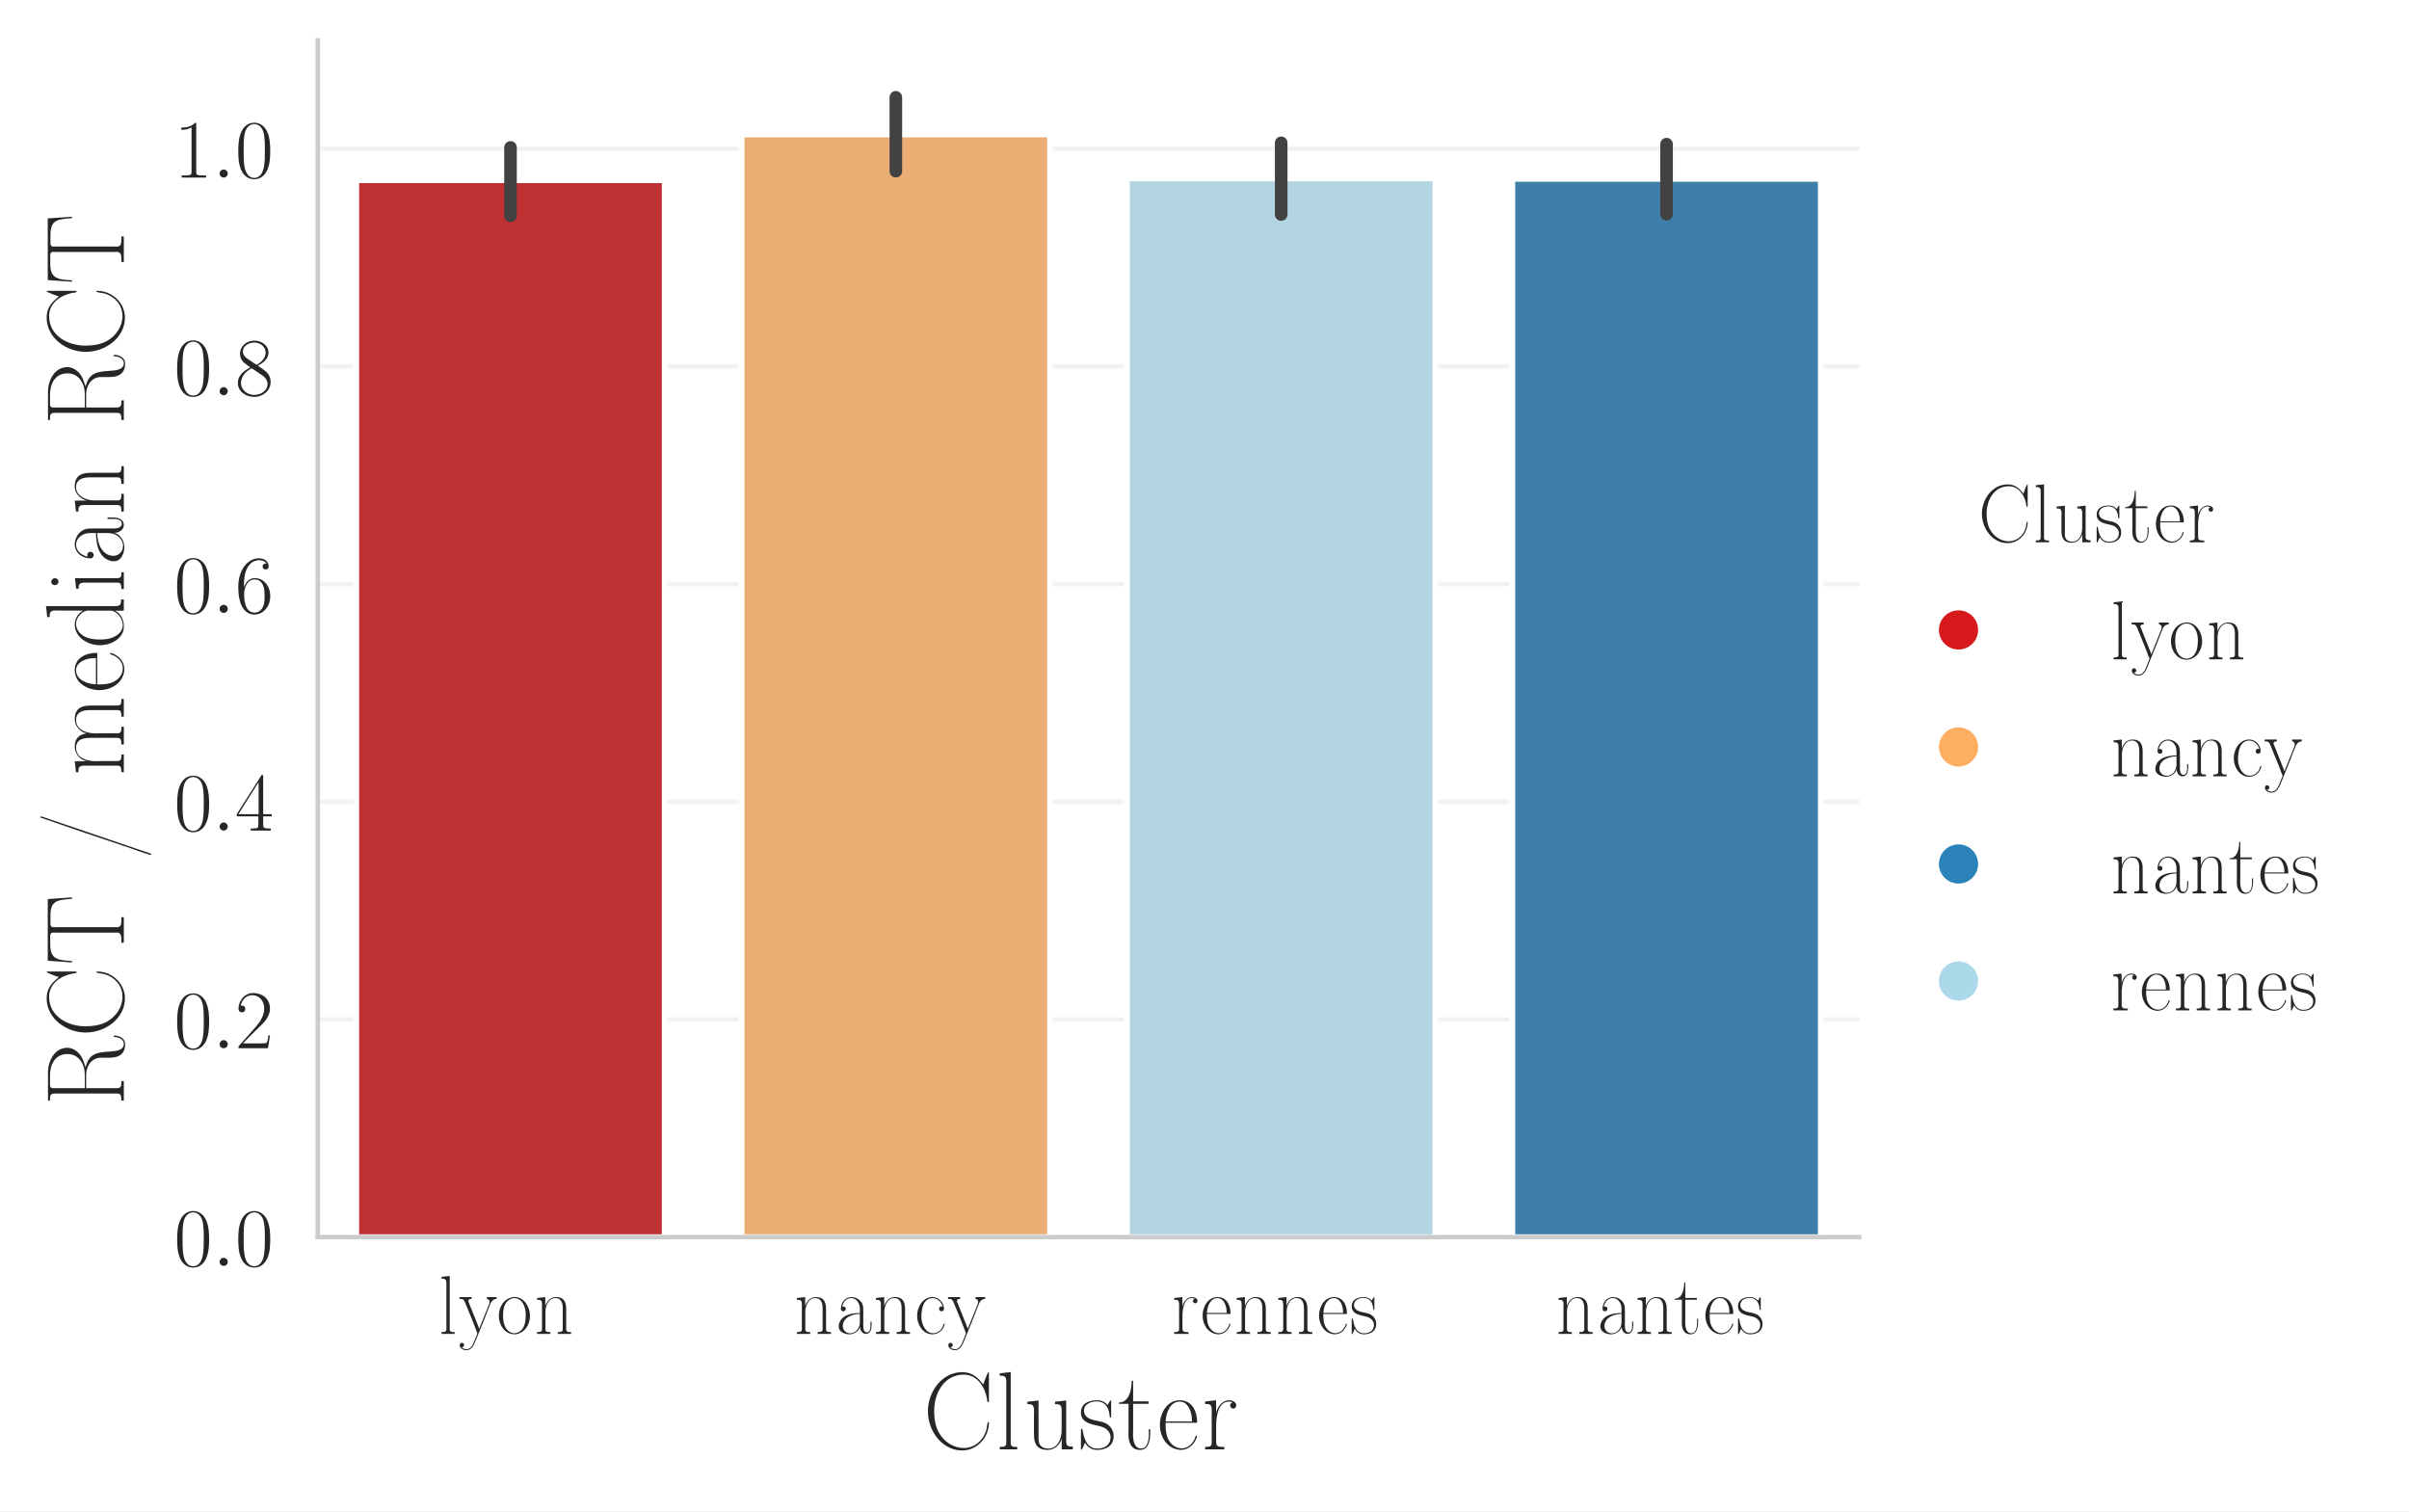
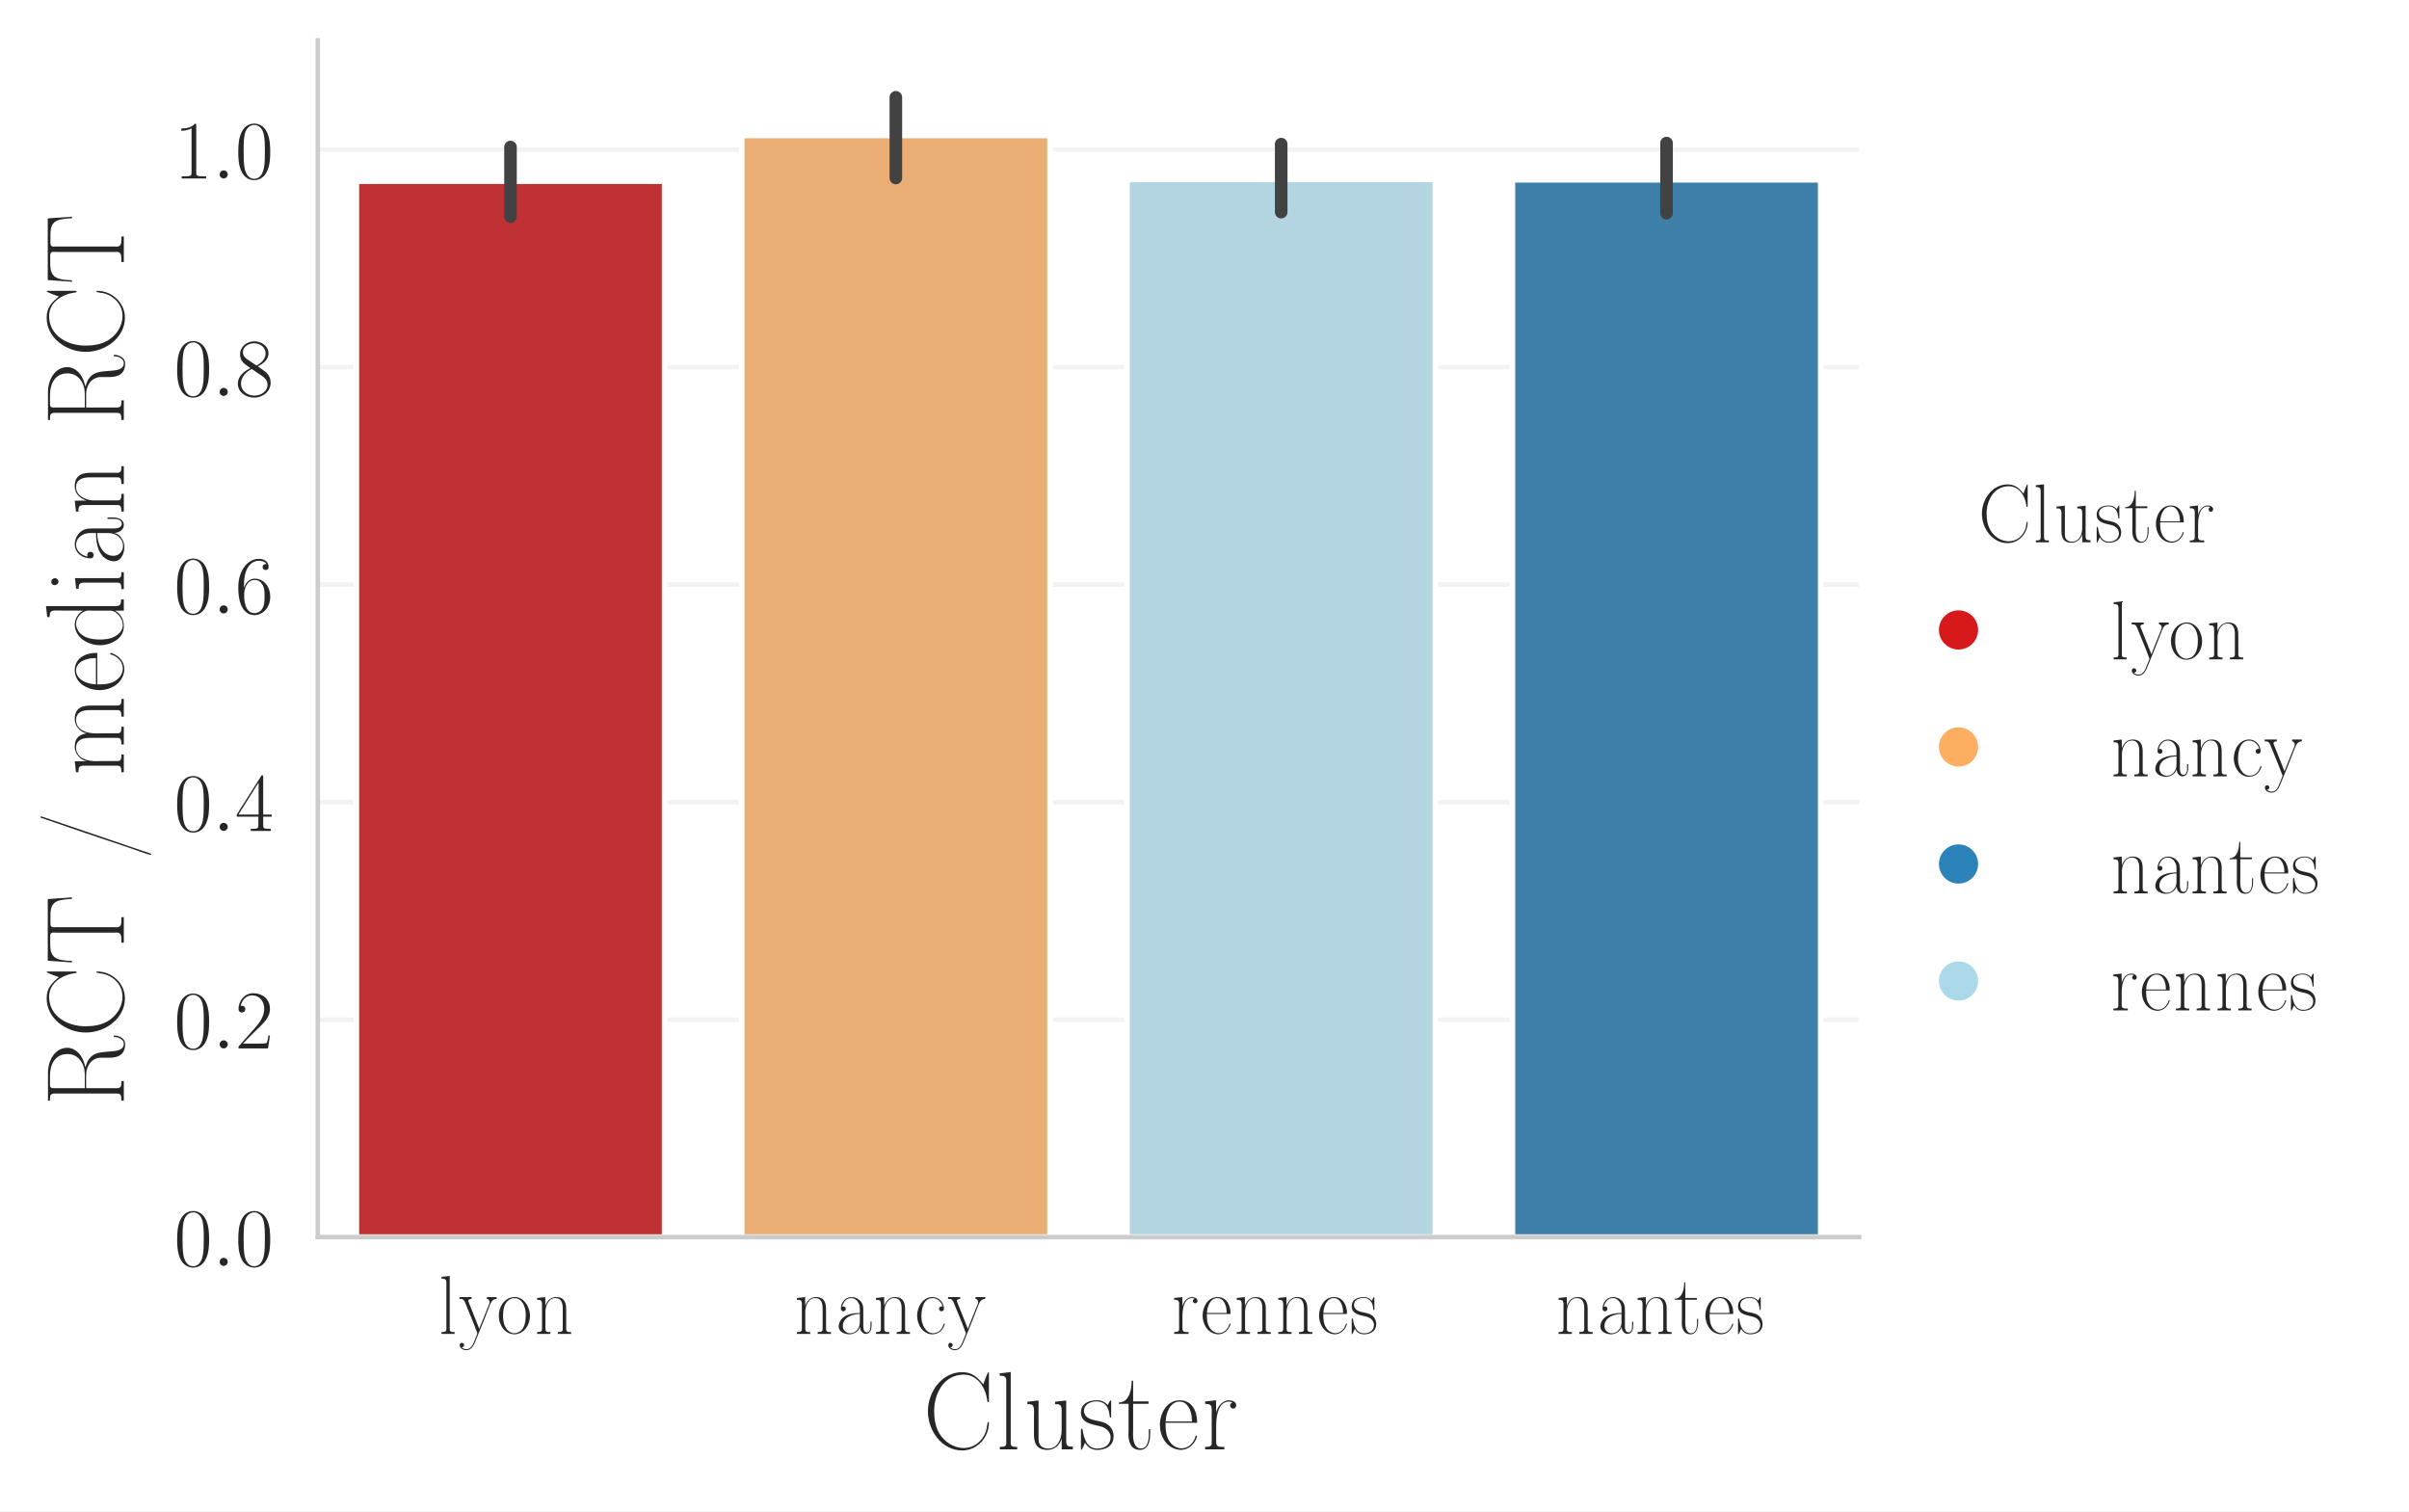
<svg xmlns="http://www.w3.org/2000/svg" xmlns:xlink="http://www.w3.org/1999/xlink" width="430.398pt" height="270pt" viewBox="0 0 430.398 270" version="1.1">
  <defs>
    <style type="text/css">*{stroke-linejoin: round; stroke-linecap: butt}</style>
  </defs>
  <g id="figure_1">
    <g id="patch_1">
      <path d="M 0 270  L 430.398 270  L 430.398 0  L 0 0  z " style="fill: #ffffff" />
    </g>
    <g id="axes_1">
      <g id="patch_2">
        <path d="M 56.783 221.007  L 332.174 221.007  L 332.174 7.2  L 56.783 7.2  z " style="fill: #ffffff" />
      </g>
      <g id="matplotlib.axis_1">
        <g id="xtick_1">
          <g id="text_1">
            <g style="fill: #262626" transform="translate(78.16853 238.2979) scale(0.15 -0.15)">
              <defs>
                <path id="SFRM3583-6c" d="M 307 4365  L 307 4224  L 384 4224  C 608 4224 678 4121 678 3911  L 678 372  C 678 180 595 141 307 141  L 307 0  L 1306 0  L 1306 141  L 1203 141  C 1062 141 934 160 934 365  L 934 4435  L 307 4365  z " transform="scale(0.015625)" />
                <path id="SFRM3583-79" d="M 90 2816  L 90 2676  L 134 2676  C 435 2676 442 2598 672 2024  C 915 1424 1178 818 1395 212  C 1421 161 1453 102 1453 44  C 1453 32 1453 12 1446 0  C 1389 -161 1318 -322 1254 -483  C 1139 -772 992 -1171 627 -1171  C 493 -1171 352 -1114 256 -1024  C 358 -1024 448 -966 448 -851  C 448 -755 371 -685 275 -685  C 186 -685 109 -749 109 -864  C 109 -1114 390 -1248 614 -1248  C 1043 -1248 1210 -816 1350 -462  C 1651 292 1971 1033 2253 1793  L 2368 2083  C 2464 2334 2573 2676 2931 2676  L 2931 2816  L 2189 2816  L 2189 2676  C 2304 2676 2394 2559 2394 2450  C 2394 2333 2330 2211 2291 2115  C 2138 1734 1984 1360 1837 979  L 1683 599  C 1658 527 1626 463 1606 392  L 1600 392  C 1581 463 1549 534 1523 599  L 1382 953  C 1235 1334 1082 1709 928 2089  L 819 2360  C 800 2411 774 2463 768 2515  L 768 2527  C 768 2656 922 2676 1018 2676  L 1018 2816  L 717 2816  L 90 2816  z " transform="scale(0.015625)" />
                <path id="SFRM3583-6f" d="M 1350 2816  C 614 2726 237 2042 237 1376  C 237 698 685 -32 1440 -32  L 1504 -32  C 2240 58 2624 736 2624 1382  C 2624 2035 2182 2822 1440 2822  C 1408 2822 1382 2816 1350 2816  z M 563 1274  L 563 1376  C 563 1856 621 2395 1114 2663  C 1197 2702 1293 2734 1389 2734  L 1434 2734  C 2054 2734 2298 2012 2298 1495  C 2298 990 2246 269 1606 77  C 1549 64 1491 51 1434 51  C 960 51 653 525 595 979  C 576 1075 576 1178 563 1274  z " transform="scale(0.015625)" />
                <path id="SFRM3583-6e" d="M 301 2746  L 301 2605  L 365 2605  C 570 2605 678 2560 678 2275  L 678 361  C 678 154 525 141 301 141  L 301 0  L 1318 0  L 1318 141  L 1229 141  C 1082 141 941 160 941 361  L 941 1777  C 979 2217 1203 2740 1709 2740  C 2112 2740 2266 2417 2266 1951  L 2266 361  C 2266 154 2112 141 1888 141  L 1888 0  L 2906 0  L 2906 141  L 2803 141  C 2656 141 2528 160 2528 386  L 2528 1885  C 2528 2299 2451 2816 1760 2816  C 1414 2816 1178 2629 1024 2352  C 986 2281 947 2204 934 2126  L 928 2816  L 301 2746  z " transform="scale(0.015625)" />
              </defs>
              <use xlink:href="#SFRM3583-6c" transform="scale(0.996264)" />
              <use xlink:href="#SFRM3583-79" transform="translate(24.73833 0) scale(0.996264)" />
              <use xlink:href="#SFRM3583-6f" transform="translate(69.31678 0) scale(0.996264)" />
              <use xlink:href="#SFRM3583-6e" transform="translate(113.8953 0) scale(0.996264)" />
            </g>
          </g>
        </g>
        <g id="xtick_2">
          <g id="text_2">
            <g style="fill: #262626" transform="translate(141.6801 238.2979) scale(0.15 -0.15)">
              <defs>
                <path id="SFRM3583-61" d="M 576 2080  C 659 2413 883 2740 1274 2740  C 1619 2740 1869 2415 1920 2101  C 1933 2018 1933 1928 1933 1846  L 1933 1597  C 1318 1597 474 1456 320 686  C 314 647 314 603 314 564  C 314 134 800 -32 1133 -32  C 1446 -32 1856 177 1939 535  L 1946 535  C 1946 268 2125 0 2394 0  C 2746 0 2829 376 2829 650  L 2829 936  L 2746 936  L 2746 612  C 2746 408 2701 115 2470 115  C 2208 115 2195 453 2195 625  L 2195 1810  C 2195 1969 2189 2134 2125 2288  C 1990 2599 1638 2816 1293 2816  C 800 2816 480 2386 480 1918  C 480 1798 570 1728 672 1728  C 774 1728 858 1811 858 1914  C 858 2010 794 2099 672 2099  C 640 2099 608 2093 576 2080  z M 1933 1527  L 1933 898  C 1933 475 1670 77 1229 45  L 1190 45  C 896 45 627 276 627 590  C 627 1257 1363 1527 1933 1527  z " transform="scale(0.015625)" />
                <path id="SFRM3583-63" d="M 2221 2092  C 2189 2099 2157 2105 2125 2105  C 2022 2105 1946 2016 1946 1920  C 1946 1824 2022 1728 2131 1728  C 2221 1728 2310 1792 2323 1888  L 2323 1926  C 2323 2366 1965 2819 1440 2819  C 717 2819 269 2069 269 1390  C 269 718 678 32 1363 -32  L 1427 -32  C 1882 -32 2240 257 2368 688  C 2374 713 2381 739 2381 765  C 2381 784 2368 790 2355 790  C 2285 790 2272 669 2246 604  C 2131 276 1824 51 1498 51  C 890 51 595 769 595 1295  C 595 1833 710 2737 1453 2737  C 1811 2737 2138 2443 2221 2092  z " transform="scale(0.015625)" />
              </defs>
              <use xlink:href="#SFRM3583-6e" transform="scale(0.996264)" />
              <use xlink:href="#SFRM3583-61" transform="translate(49.53843 0) scale(0.996264)" />
              <use xlink:href="#SFRM3583-6e" transform="translate(94.11689 0) scale(0.996264)" />
              <use xlink:href="#SFRM3583-63" transform="translate(143.6553 0) scale(0.996264)" />
              <use xlink:href="#SFRM3583-79" transform="translate(183.2737 0) scale(0.996264)" />
            </g>
          </g>
        </g>
        <g id="xtick_3">
          <g id="text_3">
            <g style="fill: #262626" transform="translate(209.1075 238.2979) scale(0.15 -0.15)">
              <defs>
                <path id="SFRM3583-72" d="M 288 2746  L 288 2605  L 352 2605  C 557 2605 666 2560 666 2275  L 666 361  C 666 154 512 141 288 141  L 288 0  L 1389 0  L 1389 141  L 1261 141  C 1075 141 922 160 922 407  L 922 1350  C 922 1900 1037 2740 1658 2740  C 1728 2740 1798 2721 1862 2695  C 1786 2663 1722 2611 1722 2520  C 1722 2430 1792 2339 1901 2339  C 1997 2339 2074 2423 2074 2519  C 2074 2732 1837 2816 1664 2816  C 1274 2816 979 2435 922 2080  L 915 2816  L 288 2746  z " transform="scale(0.015625)" />
                <path id="SFRM3583-65" d="M 563 1524  L 2246 1524  C 2259 1524 2285 1517 2310 1517  C 2355 1517 2374 1543 2374 1581  C 2374 2154 2099 2816 1382 2816  C 614 2816 237 2031 237 1405  C 237 778 589 70 1350 -26  C 1376 -26 1402 -32 1427 -32  C 1869 -32 2208 273 2355 686  C 2362 705 2368 730 2368 749  C 2368 768 2362 787 2336 787  C 2272 787 2266 686 2246 628  C 2118 324 1843 57 1485 57  C 1216 57 960 210 813 425  C 576 742 563 1149 563 1524  z M 570 1600  C 582 2103 832 2740 1370 2740  C 1818 2740 2010 2264 2061 1890  C 2067 1793 2067 1697 2080 1600  L 570 1600  z " transform="scale(0.015625)" />
                <path id="SFRM3583-73" d="M 422 384  C 576 141 781 -32 1126 -32  C 1549 -32 2067 147 2067 764  C 2067 1071 1901 1353 1600 1501  C 1216 1694 538 1604 384 2085  C 371 2123 365 2168 365 2213  C 365 2592 749 2752 1094 2752  C 1466 2752 1786 2539 1837 1937  C 1843 1905 1837 1822 1882 1822  C 1920 1822 1926 1854 1926 1893  L 1926 2758  C 1926 2784 1926 2816 1901 2816  C 1869 2816 1766 2636 1734 2540  C 1562 2722 1376 2816 1120 2816  C 730 2816 192 2688 192 2108  C 192 1424 1030 1424 1408 1289  C 1670 1200 1894 975 1894 686  L 1894 673  C 1882 269 1568 45 1139 45  C 544 45 371 604 294 1065  C 288 1104 288 1181 237 1181  C 198 1181 192 1155 192 1123  L 192 26  C 192 6 192 -19 211 -26  L 218 -26  C 262 -26 371 256 422 384  z " transform="scale(0.015625)" />
              </defs>
              <use xlink:href="#SFRM3583-72" transform="scale(0.996264)" />
              <use xlink:href="#SFRM3583-65" transform="translate(34.65835 0) scale(0.996264)" />
              <use xlink:href="#SFRM3583-6e" transform="translate(74.27675 0) scale(0.996264)" />
              <use xlink:href="#SFRM3583-6e" transform="translate(123.8152 0) scale(0.996264)" />
              <use xlink:href="#SFRM3583-65" transform="translate(173.3536 0) scale(0.996264)" />
              <use xlink:href="#SFRM3583-73" transform="translate(212.972 0) scale(0.996264)" />
            </g>
          </g>
        </g>
        <g id="xtick_4">
          <g id="text_4">
            <g style="fill: #262626" transform="translate(277.7574 238.2979) scale(0.15 -0.15)">
              <defs>
                <path id="SFRM3583-74" d="M 845 3936  C 845 3572 762 2688 109 2688  L 109 2612  L 666 2612  L 666 1136  C 666 1048 659 945 659 849  C 659 453 787 -32 1318 -32  C 1811 -32 1907 511 1907 907  L 1907 1155  L 1824 1155  C 1824 1059 1830 964 1830 862  C 1830 575 1773 51 1376 51  C 1005 51 922 505 922 849  C 922 958 928 1060 928 1168  L 928 2612  L 1811 2612  L 1811 2752  L 928 2752  L 928 3936  L 845 3936  z " transform="scale(0.015625)" />
              </defs>
              <use xlink:href="#SFRM3583-6e" transform="scale(0.996264)" />
              <use xlink:href="#SFRM3583-61" transform="translate(49.53843 0) scale(0.996264)" />
              <use xlink:href="#SFRM3583-6e" transform="translate(94.11689 0) scale(0.996264)" />
              <use xlink:href="#SFRM3583-74" transform="translate(141.1753 0) scale(0.996264)" />
              <use xlink:href="#SFRM3583-65" transform="translate(175.8337 0) scale(0.996264)" />
              <use xlink:href="#SFRM3583-73" transform="translate(215.4521 0) scale(0.996264)" />
            </g>
          </g>
        </g>
        <g id="text_5">
          <g style="fill: #262626" transform="translate(164.788 258.9253) scale(0.2 -0.2)">
            <defs>
              <path id="SFRM3583-43" d="M 3501 3725  C 3187 4096 2899 4429 2285 4429  C 1120 4429 320 3301 320 2185  C 320 1051 1133 -64 2285 -64  C 3142 -64 3821 682 3821 1523  L 3821 1548  C 3814 1567 3802 1574 3782 1574  C 3718 1574 3712 1211 3654 1051  C 3475 504 2995 77 2374 77  C 1779 77 1242 446 960 943  C 742 1319 678 1778 678 2204  C 678 3212 1242 4288 2374 4288  C 3213 4288 3654 3460 3725 2785  C 3731 2746 3744 2708 3776 2708  C 3814 2708 3821 2734 3821 2765  L 3821 4371  C 3821 4393 3821 4421 3802 4429  L 3795 4429  C 3744 4429 3526 3827 3501 3725  z " transform="scale(0.015625)" />
              <path id="SFRM3583-75" d="M 301 2732  L 301 2592  L 358 2592  C 570 2592 685 2560 685 2181  C 685 2098 678 2015 678 1930  L 678 904  C 678 443 762 -32 1459 -32  C 1856 -32 2170 248 2266 620  L 2272 0  L 2906 0  L 2906 160  L 2842 160  C 2675 160 2528 179 2528 447  L 2528 2803  L 1888 2732  L 1888 2592  L 1958 2592  C 2176 2592 2266 2521 2266 2258  L 2266 1077  C 2266 609 2042 45 1491 45  C 1318 45 1133 102 1030 250  C 947 366 941 526 941 673  L 941 2803  L 301 2732  z " transform="scale(0.015625)" />
            </defs>
            <use xlink:href="#SFRM3583-43" transform="scale(0.996264)" />
            <use xlink:href="#SFRM3583-6c" transform="translate(64.41859 0) scale(0.996264)" />
            <use xlink:href="#SFRM3583-75" transform="translate(89.15692 0) scale(0.996264)" />
            <use xlink:href="#SFRM3583-73" transform="translate(138.6953 0) scale(0.996264)" />
            <use xlink:href="#SFRM3583-74" transform="translate(173.8497 0) scale(0.996264)" />
            <use xlink:href="#SFRM3583-65" transform="translate(208.5081 0) scale(0.996264)" />
            <use xlink:href="#SFRM3583-72" transform="translate(248.1265 0) scale(0.996264)" />
          </g>
        </g>
      </g>
      <g id="matplotlib.axis_2">
        <g id="ytick_1">
          <g id="line2d_1">
-             <path d="M 56.783 221.007  L 332.174 221.007  " clip-path="url(#pc3ba9721ac)" style="fill: none; stroke: #cccccc; stroke-opacity: 0.25; stroke-width: 0.8; stroke-linecap: round" />
+             <path d="M 56.783 221.007  L 332.174 221.007  " clip-path="url(#p26fb2e51de)" style="fill: none; stroke: #cccccc; stroke-opacity: 0.25; stroke-width: 0.8; stroke-linecap: round" />
          </g>
          <g id="text_6">
            <g style="fill: #262626" transform="translate(31.08583 226.1523) scale(0.15 -0.15)">
              <defs>
                <path id="CMR17-30" d="M 2688 2025  C 2688 2416 2682 3080 2413 3591  C 2176 4039 1798 4198 1466 4198  C 1158 4198 768 4058 525 3597  C 269 3118 243 2524 243 2025  C 243 1661 250 1106 448 619  C 723 -39 1216 -128 1466 -128  C 1760 -128 2208 -7 2470 600  C 2662 1042 2688 1559 2688 2025  z M 1466 -26  C 1056 -26 813 325 723 812  C 653 1188 653 1738 653 2096  C 653 2588 653 2997 736 3387  C 858 3929 1216 4096 1466 4096  C 1728 4096 2067 3923 2189 3400  C 2272 3036 2278 2607 2278 2096  C 2278 1680 2278 1169 2202 792  C 2067 95 1690 -26 1466 -26  z " transform="scale(0.015625)" />
                <path id="CMMI12-3a" d="M 1178 307  C 1178 492 1024 619 870 619  C 685 619 557 466 557 313  C 557 128 710 0 864 0  C 1050 0 1178 153 1178 307  z " transform="scale(0.015625)" />
              </defs>
              <use xlink:href="#CMR17-30" transform="scale(0.996264)" />
              <use xlink:href="#CMMI12-3a" transform="translate(45.69048 0) scale(0.996264)" />
              <use xlink:href="#CMR17-30" transform="translate(72.78765 0) scale(0.996264)" />
            </g>
          </g>
        </g>
        <g id="ytick_2">
          <g id="line2d_2">
-             <path d="M 56.783 182.121  L 332.174 182.121  " clip-path="url(#pc3ba9721ac)" style="fill: none; stroke: #cccccc; stroke-opacity: 0.25; stroke-width: 0.8; stroke-linecap: round" />
+             <path d="M 56.783 182.153  L 332.174 182.153  " clip-path="url(#p26fb2e51de)" style="fill: none; stroke: #cccccc; stroke-opacity: 0.25; stroke-width: 0.8; stroke-linecap: round" />
          </g>
          <g id="text_7">
-             <g style="fill: #262626" transform="translate(31.08583 187.2665) scale(0.15 -0.15)">
+             <g style="fill: #262626" transform="translate(31.08583 187.2985) scale(0.15 -0.15)">
              <defs>
                <path id="CMR17-32" d="M 2669 989  L 2554 989  C 2490 536 2438 459 2413 420  C 2381 369 1920 369 1830 369  L 602 369  C 832 619 1280 1072 1824 1597  C 2214 1967 2669 2402 2669 3035  C 2669 3790 2067 4224 1395 4224  C 691 4224 262 3604 262 3030  C 262 2780 448 2748 525 2748  C 589 2748 781 2787 781 3010  C 781 3207 614 3264 525 3264  C 486 3264 448 3258 422 3245  C 544 3790 915 4058 1306 4058  C 1862 4058 2227 3617 2227 3035  C 2227 2479 1901 2000 1536 1584  L 262 146  L 262 0  L 2515 0  L 2669 989  z " transform="scale(0.015625)" />
              </defs>
              <use xlink:href="#CMR17-30" transform="scale(0.996264)" />
              <use xlink:href="#CMMI12-3a" transform="translate(45.69048 0) scale(0.996264)" />
              <use xlink:href="#CMR17-32" transform="translate(72.78765 0) scale(0.996264)" />
            </g>
          </g>
        </g>
        <g id="ytick_3">
          <g id="line2d_3">
-             <path d="M 56.783 143.235  L 332.174 143.235  " clip-path="url(#pc3ba9721ac)" style="fill: none; stroke: #cccccc; stroke-opacity: 0.25; stroke-width: 0.8; stroke-linecap: round" />
+             <path d="M 56.783 143.299  L 332.174 143.299  " clip-path="url(#p26fb2e51de)" style="fill: none; stroke: #cccccc; stroke-opacity: 0.25; stroke-width: 0.8; stroke-linecap: round" />
          </g>
          <g id="text_8">
-             <g style="fill: #262626" transform="translate(31.08583 148.3808) scale(0.15 -0.15)">
+             <g style="fill: #262626" transform="translate(31.08583 148.4447) scale(0.15 -0.15)">
              <defs>
                <path id="CMR17-34" d="M 2150 4122  C 2150 4256 2144 4256 2029 4256  L 128 1254  L 128 1088  L 1779 1088  L 1779 457  C 1779 224 1766 160 1318 160  L 1197 160  L 1197 0  C 1402 0 1747 0 1965 0  C 2182 0 2528 0 2733 0  L 2733 160  L 2611 160  C 2163 160 2150 224 2150 457  L 2150 1088  L 2803 1088  L 2803 1254  L 2150 1254  L 2150 4122  z M 1798 3703  L 1798 1254  L 256 1254  L 1798 3703  z " transform="scale(0.015625)" />
              </defs>
              <use xlink:href="#CMR17-30" transform="scale(0.996264)" />
              <use xlink:href="#CMMI12-3a" transform="translate(45.69048 0) scale(0.996264)" />
              <use xlink:href="#CMR17-34" transform="translate(72.78765 0) scale(0.996264)" />
            </g>
          </g>
        </g>
        <g id="ytick_4">
          <g id="line2d_4">
-             <path d="M 56.783 104.349  L 332.174 104.349  " clip-path="url(#pc3ba9721ac)" style="fill: none; stroke: #cccccc; stroke-opacity: 0.25; stroke-width: 0.8; stroke-linecap: round" />
+             <path d="M 56.783 104.445  L 332.174 104.445  " clip-path="url(#p26fb2e51de)" style="fill: none; stroke: #cccccc; stroke-opacity: 0.25; stroke-width: 0.8; stroke-linecap: round" />
          </g>
          <g id="text_9">
-             <g style="fill: #262626" transform="translate(31.08583 109.495) scale(0.15 -0.15)">
+             <g style="fill: #262626" transform="translate(31.08583 109.5909) scale(0.15 -0.15)">
              <defs>
                <path id="CMR17-36" d="M 678 2176  C 678 3690 1395 4032 1811 4032  C 1946 4032 2272 4009 2400 3776  C 2298 3776 2106 3776 2106 3553  C 2106 3381 2246 3323 2336 3323  C 2394 3323 2566 3348 2566 3560  C 2566 3954 2246 4179 1805 4179  C 1043 4179 243 3390 243 1984  C 243 253 966 -128 1478 -128  C 2099 -128 2688 427 2688 1283  C 2688 2081 2170 2662 1517 2662  C 1126 2662 838 2407 678 1960  L 678 2176  z M 1478 25  C 691 25 691 1200 691 1436  C 691 1896 909 2560 1504 2560  C 1613 2560 1926 2560 2138 2120  C 2253 1870 2253 1609 2253 1289  C 2253 944 2253 690 2118 434  C 1978 171 1773 25 1478 25  z " transform="scale(0.015625)" />
              </defs>
              <use xlink:href="#CMR17-30" transform="scale(0.996264)" />
              <use xlink:href="#CMMI12-3a" transform="translate(45.69048 0) scale(0.996264)" />
              <use xlink:href="#CMR17-36" transform="translate(72.78765 0) scale(0.996264)" />
            </g>
          </g>
        </g>
        <g id="ytick_5">
          <g id="line2d_5">
-             <path d="M 56.783 65.464  L 332.174 65.464  " clip-path="url(#pc3ba9721ac)" style="fill: none; stroke: #cccccc; stroke-opacity: 0.25; stroke-width: 0.8; stroke-linecap: round" />
+             <path d="M 56.783 65.591  L 332.174 65.591  " clip-path="url(#p26fb2e51de)" style="fill: none; stroke: #cccccc; stroke-opacity: 0.25; stroke-width: 0.8; stroke-linecap: round" />
          </g>
          <g id="text_10">
-             <g style="fill: #262626" transform="translate(31.08583 70.6093) scale(0.15 -0.15)">
+             <g style="fill: #262626" transform="translate(31.08583 70.7371) scale(0.15 -0.15)">
              <defs>
                <path id="CMR17-38" d="M 1741 2264  C 2144 2467 2554 2773 2554 3263  C 2554 3841 1990 4179 1472 4179  C 890 4179 378 3759 378 3180  C 378 3021 416 2747 666 2505  C 730 2442 998 2251 1171 2130  C 883 1983 211 1634 211 934  C 211 279 838 -128 1459 -128  C 2144 -128 2720 362 2720 1010  C 2720 1590 2330 1857 2074 2029  L 1741 2264  z M 902 2822  C 851 2854 595 3051 595 3351  C 595 3739 998 4032 1459 4032  C 1965 4032 2336 3676 2336 3262  C 2336 2669 1670 2331 1638 2331  C 1632 2331 1626 2331 1574 2370  L 902 2822  z M 2080 1519  C 2176 1449 2483 1240 2483 851  C 2483 381 2010 25 1472 25  C 890 25 448 438 448 940  C 448 1443 838 1862 1280 2060  L 2080 1519  z " transform="scale(0.015625)" />
              </defs>
              <use xlink:href="#CMR17-30" transform="scale(0.996264)" />
              <use xlink:href="#CMMI12-3a" transform="translate(45.69048 0) scale(0.996264)" />
              <use xlink:href="#CMR17-38" transform="translate(72.78765 0) scale(0.996264)" />
            </g>
          </g>
        </g>
        <g id="ytick_6">
          <g id="line2d_6">
-             <path d="M 56.783 26.578  L 332.174 26.578  " clip-path="url(#pc3ba9721ac)" style="fill: none; stroke: #cccccc; stroke-opacity: 0.25; stroke-width: 0.8; stroke-linecap: round" />
+             <path d="M 56.783 26.738  L 332.174 26.738  " clip-path="url(#p26fb2e51de)" style="fill: none; stroke: #cccccc; stroke-opacity: 0.25; stroke-width: 0.8; stroke-linecap: round" />
          </g>
          <g id="text_11">
-             <g style="fill: #262626" transform="translate(31.08583 31.72356) scale(0.15 -0.15)">
+             <g style="fill: #262626" transform="translate(31.08583 31.8833) scale(0.15 -0.15)">
              <defs>
                <path id="CMR17-31" d="M 1702 4058  C 1702 4192 1696 4192 1606 4192  C 1357 3916 979 3827 621 3827  C 602 3827 570 3827 563 3808  C 557 3795 557 3782 557 3648  C 755 3648 1088 3686 1344 3839  L 1344 461  C 1344 236 1331 160 781 160  L 589 160  L 589 0  C 896 0 1216 0 1523 0  C 1830 0 2150 0 2458 0  L 2458 160  L 2266 160  C 1715 160 1702 230 1702 458  L 1702 4058  z " transform="scale(0.015625)" />
              </defs>
              <use xlink:href="#CMR17-31" transform="scale(0.996264)" />
              <use xlink:href="#CMMI12-3a" transform="translate(45.69048 0) scale(0.996264)" />
              <use xlink:href="#CMR17-30" transform="translate(72.78765 0) scale(0.996264)" />
            </g>
          </g>
        </g>
        <g id="text_12">
          <g style="fill: #262626" transform="translate(22.12237 198.0865) rotate(-90) scale(0.2 -0.2)">
            <defs>
              <path id="SFRM3583-52" d="M 467 4352  L 467 4237  L 576 4237  C 742 4237 877 4218 877 3968  L 877 410  C 877 160 768 141 467 141  L 467 0  L 1594 0  L 1594 141  L 1485 141  C 1325 141 1184 160 1184 399  L 1184 2164  L 1658 2164  C 1747 2164 1837 2164 1926 2164  C 2368 2164 2874 1934 2931 1378  L 2931 861  C 2931 532 2970 -76 3712 -76  C 4019 -76 4179 216 4205 495  L 4205 527  C 4205 554 4198 586 4166 586  C 4122 586 4115 528 4115 482  L 4115 457  C 4090 242 3955 0 3725 0  C 3347 0 3309 474 3290 772  C 3238 1410 3251 1990 2381 2196  C 2810 2331 3206 2440 3437 2929  C 3475 3026 3501 3135 3501 3245  C 3501 3972 2739 4352 2086 4352  L 467 4352  z M 1184 2240  L 1184 4059  C 1184 4173 1235 4237 1357 4237  L 1907 4237  C 2483 4237 3142 3988 3142 3235  C 3142 2693 2758 2374 2259 2265  C 2099 2240 1933 2240 1773 2240  L 1184 2240  z " transform="scale(0.015625)" />
              <path id="SFRM3583-54" d="M 301 4365  L 205 2974  L 288 2974  C 307 3340 320 3839 576 4045  C 787 4224 1075 4224 1331 4224  L 1715 4224  C 1830 4224 1920 4192 1920 4025  C 1920 3986 1914 3941 1914 3903  L 1914 538  C 1914 500 1920 448 1920 404  C 1920 167 1722 141 1523 141  L 1338 141  L 1338 0  L 2803 0  L 2803 141  L 2605 141  C 2400 141 2221 167 2221 404  C 2221 448 2227 500 2227 539  L 2227 3903  C 2227 3940 2221 3983 2221 4020  C 2221 4180 2310 4211 2426 4211  L 2810 4211  C 3200 4211 3661 4211 3776 3631  C 3821 3419 3840 3193 3853 2974  L 3936 2974  L 3840 4365  L 301 4365  z " transform="scale(0.015625)" />
              <path id="SFRM3583-2f" d="M 2483 4781  C 2458 4768 2451 4723 2438 4698  L 2362 4467  C 1824 2925 1299 1382 787 -166  C 640 -608 461 -1050 333 -1504  C 326 -1510 326 -1517 326 -1530  C 326 -1549 333 -1574 358 -1574  L 371 -1574  C 416 -1555 474 -1338 512 -1222  L 877 -147  C 1402 1408 1939 2944 2458 4499  C 2483 4576 2515 4653 2534 4730  L 2534 4742  C 2534 4768 2522 4787 2502 4787  C 2496 4787 2490 4787 2483 4781  z " transform="scale(0.015625)" />
              <path id="SFRM3583-6d" d="M 301 2746  L 301 2605  L 365 2605  C 570 2605 678 2560 678 2275  L 678 361  C 678 154 525 141 301 141  L 301 0  L 1318 0  L 1318 141  L 1229 141  C 1082 141 941 160 941 361  L 941 1259  C 941 1376 934 1485 934 1603  C 934 2067 1088 2740 1715 2740  C 2112 2740 2272 2430 2272 1951  L 2272 361  C 2272 154 2118 141 1894 141  L 1894 0  L 2912 0  L 2912 141  L 2822 141  C 2675 141 2534 160 2534 361  L 2534 1259  C 2534 1376 2528 1485 2528 1603  C 2528 2067 2682 2740 3309 2740  C 3706 2740 3866 2430 3866 1951  L 3866 361  C 3866 154 3712 141 3488 141  L 3488 0  L 4506 0  L 4506 141  L 4403 141  C 4256 141 4128 160 4128 386  L 4128 1860  C 4128 2292 4058 2816 3354 2816  C 2957 2816 2611 2526 2534 2146  L 2528 2146  C 2470 2487 2323 2816 1760 2816  C 1357 2816 998 2494 934 2120  L 928 2816  L 301 2746  z " transform="scale(0.015625)" />
              <path id="SFRM3583-64" d="M 1882 4397  L 1882 4256  L 1952 4256  C 2150 4256 2259 4198 2259 3955  L 2253 2323  C 2131 2617 1766 2816 1459 2816  C 710 2816 269 2052 269 1373  C 269 731 653 0 1338 0  L 1395 0  C 1741 0 2118 204 2246 507  L 2253 0  L 2893 0  L 2893 160  L 2816 160  C 2605 160 2515 237 2515 461  L 2515 4467  L 1882 4397  z M 595 1245  L 595 1341  C 595 1783 659 2310 1056 2593  C 1190 2689 1344 2740 1498 2740  C 1862 2740 2259 2393 2259 2021  C 2259 1951 2253 1874 2253 1804  L 2253 770  C 2253 424 1811 58 1440 58  C 947 58 678 558 621 981  C 608 1072 608 1155 595 1245  z " transform="scale(0.015625)" />
              <path id="SFRM3583-69" d="M 326 2735  L 326 2593  L 358 2593  C 563 2593 678 2561 678 2251  L 678 360  C 678 154 531 141 307 141  L 307 0  L 1274 0  L 1274 141  L 1190 141  C 1056 141 934 154 934 373  L 934 2805  L 326 2735  z M 698 4160  C 595 4160 531 4045 531 3962  C 531 3866 608 3751 730 3751  C 858 3751 934 3857 934 3952  C 934 4046 858 4160 736 4160  C 723 4160 710 4160 698 4160  z " transform="scale(0.015625)" />
            </defs>
            <use xlink:href="#SFRM3583-52" transform="scale(0.996264)" />
            <use xlink:href="#SFRM3583-43" transform="translate(63.1498 0) scale(0.996264)" />
            <use xlink:href="#SFRM3583-54" transform="translate(127.5684 0) scale(0.996264)" />
            <use xlink:href="#SFRM3583-2f" transform="translate(221.6853 0) scale(0.996264)" />
            <use xlink:href="#SFRM3583-6d" transform="translate(295.962 0) scale(0.996264)" />
            <use xlink:href="#SFRM3583-65" transform="translate(370.3006 0) scale(0.996264)" />
            <use xlink:href="#SFRM3583-64" transform="translate(409.919 0) scale(0.996264)" />
            <use xlink:href="#SFRM3583-69" transform="translate(459.4575 0) scale(0.996264)" />
            <use xlink:href="#SFRM3583-61" transform="translate(484.1958 0) scale(0.996264)" />
            <use xlink:href="#SFRM3583-6e" transform="translate(528.7743 0) scale(0.996264)" />
            <use xlink:href="#SFRM3583-52" transform="translate(608.011 0) scale(0.996264)" />
            <use xlink:href="#SFRM3583-43" transform="translate(671.1608 0) scale(0.996264)" />
            <use xlink:href="#SFRM3583-54" transform="translate(735.5794 0) scale(0.996264)" />
          </g>
        </g>
      </g>
      <g id="patch_3">
-         <path d="M 63.668 221.007  L 118.746 221.007  L 118.746 32.213  L 63.668 32.213  z " clip-path="url(#pc3ba9721ac)" style="fill: #bf3133; stroke: #ffffff; stroke-linejoin: miter" />
+         <path d="M 63.668 221.007  L 118.746 221.007  L 118.746 32.368  L 63.668 32.368  z " clip-path="url(#p26fb2e51de)" style="fill: #bf3133; stroke: #ffffff; stroke-linejoin: miter" />
      </g>
      <g id="patch_4">
-         <path d="M 132.515 221.007  L 187.593 221.007  L 187.593 24.042  L 132.515 24.042  z " clip-path="url(#pc3ba9721ac)" style="fill: #eaae75; stroke: #ffffff; stroke-linejoin: miter" />
+         <path d="M 132.515 221.007  L 187.593 221.007  L 187.593 24.203  L 132.515 24.203  z " clip-path="url(#p26fb2e51de)" style="fill: #eaae75; stroke: #ffffff; stroke-linejoin: miter" />
      </g>
      <g id="patch_5">
-         <path d="M 270.211 221.007  L 325.289 221.007  L 325.289 31.966  L 270.211 31.966  z " clip-path="url(#pc3ba9721ac)" style="fill: #3d7fa8; stroke: #ffffff; stroke-linejoin: miter" />
+         <path d="M 270.211 221.007  L 325.289 221.007  L 325.289 32.122  L 270.211 32.122  z " clip-path="url(#p26fb2e51de)" style="fill: #3d7fa8; stroke: #ffffff; stroke-linejoin: miter" />
      </g>
      <g id="patch_6">
-         <path d="M 201.363 221.007  L 256.441 221.007  L 256.441 31.892  L 201.363 31.892  z " clip-path="url(#pc3ba9721ac)" style="fill: #b3d5e1; stroke: #ffffff; stroke-linejoin: miter" />
+         <path d="M 201.363 221.007  L 256.441 221.007  L 256.441 32.048  L 201.363 32.048  z " clip-path="url(#p26fb2e51de)" style="fill: #b3d5e1; stroke: #ffffff; stroke-linejoin: miter" />
      </g>
      <g id="line2d_7">
-         <path d="M 91.207 38.555  L 91.207 26.328  " clip-path="url(#pc3ba9721ac)" style="fill: none; stroke: #424242; stroke-width: 2.25; stroke-linecap: round" />
+         <path d="M 91.207 38.695  L 91.207 26.268  " clip-path="url(#p26fb2e51de)" style="fill: none; stroke: #424242; stroke-width: 2.25; stroke-linecap: round" />
      </g>
      <g id="line2d_8">
-         <path d="M 160.054 30.582  L 160.054 17.381  " clip-path="url(#pc3ba9721ac)" style="fill: none; stroke: #424242; stroke-width: 2.25; stroke-linecap: round" />
+         <path d="M 160.054 31.801  L 160.054 17.381  " clip-path="url(#p26fb2e51de)" style="fill: none; stroke: #424242; stroke-width: 2.25; stroke-linecap: round" />
      </g>
      <g id="line2d_9">
-         <path d="M 297.75 38.271  L 297.75 25.751  " clip-path="url(#pc3ba9721ac)" style="fill: none; stroke: #424242; stroke-width: 2.25; stroke-linecap: round" />
+         <path d="M 297.75 38.088  L 297.75 25.556  " clip-path="url(#p26fb2e51de)" style="fill: none; stroke: #424242; stroke-width: 2.25; stroke-linecap: round" />
      </g>
      <g id="line2d_10">
-         <path d="M 228.902 38.322  L 228.902 25.514  " clip-path="url(#pc3ba9721ac)" style="fill: none; stroke: #424242; stroke-width: 2.25; stroke-linecap: round" />
+         <path d="M 228.902 37.892  L 228.902 25.746  " clip-path="url(#p26fb2e51de)" style="fill: none; stroke: #424242; stroke-width: 2.25; stroke-linecap: round" />
      </g>
      <g id="patch_7">
        <path d="M 56.783 221.007  L 56.783 7.2  " style="fill: none; stroke: #cccccc; stroke-width: 0.8; stroke-linejoin: miter; stroke-linecap: square" />
      </g>
      <g id="patch_8">
        <path d="M 56.783 221.007  L 332.174 221.007  " style="fill: none; stroke: #cccccc; stroke-width: 0.8; stroke-linejoin: miter; stroke-linecap: square" />
      </g>
    </g>
    <g id="legend_1">
      <g id="text_13">
        <g style="fill: #262626" transform="translate(353.3461 96.88103) scale(0.15 -0.15)">
          <use xlink:href="#SFRM3583-43" transform="scale(0.996264)" />
          <use xlink:href="#SFRM3583-6c" transform="translate(64.41859 0) scale(0.996264)" />
          <use xlink:href="#SFRM3583-75" transform="translate(89.15692 0) scale(0.996264)" />
          <use xlink:href="#SFRM3583-73" transform="translate(138.6953 0) scale(0.996264)" />
          <use xlink:href="#SFRM3583-74" transform="translate(173.8497 0) scale(0.996264)" />
          <use xlink:href="#SFRM3583-65" transform="translate(208.5081 0) scale(0.996264)" />
          <use xlink:href="#SFRM3583-72" transform="translate(248.1265 0) scale(0.996264)" />
        </g>
      </g>
      <g id="line2d_11">
        <defs>
-           <path id="m9ae905bf92" d="M 0 3  C 0.796 3 1.559 2.684 2.121 2.121  C 2.684 1.559 3 0.796 3 0  C 3 -0.796 2.684 -1.559 2.121 -2.121  C 1.559 -2.684 0.796 -3 0 -3  C -0.796 -3 -1.559 -2.684 -2.121 -2.121  C -2.684 -1.559 -3 -0.796 -3 0  C -3 0.796 -2.684 1.559 -2.121 2.121  C -1.559 2.684 -0.796 3 0 3  z " style="stroke: #d7191c" />
+           <path id="m43c428e9a4" d="M 0 3  C 0.796 3 1.559 2.684 2.121 2.121  C 2.684 1.559 3 0.796 3 0  C 3 -0.796 2.684 -1.559 2.121 -2.121  C 1.559 -2.684 0.796 -3 0 -3  C -0.796 -3 -1.559 -2.684 -2.121 -2.121  C -2.684 -1.559 -3 -0.796 -3 0  C -3 0.796 -2.684 1.559 -2.121 2.121  C -1.559 2.684 -0.796 3 0 3  z " style="stroke: #d7191c" />
        </defs>
        <g>
-           <use xlink:href="#m9ae905bf92" x="349.913" y="112.537" style="fill: #d7191c; stroke: #d7191c" />
+           <use xlink:href="#m43c428e9a4" x="349.913" y="112.537" style="fill: #d7191c; stroke: #d7191c" />
        </g>
      </g>
      <g id="text_14">
        <g style="fill: #262626" transform="translate(376.9135 117.7869) scale(0.15 -0.15)">
          <use xlink:href="#SFRM3583-6c" transform="scale(0.996264)" />
          <use xlink:href="#SFRM3583-79" transform="translate(24.73833 0) scale(0.996264)" />
          <use xlink:href="#SFRM3583-6f" transform="translate(69.31678 0) scale(0.996264)" />
          <use xlink:href="#SFRM3583-6e" transform="translate(113.8953 0) scale(0.996264)" />
        </g>
      </g>
      <g id="line2d_12">
        <defs>
-           <path id="me50846ee3d" d="M 0 3  C 0.796 3 1.559 2.684 2.121 2.121  C 2.684 1.559 3 0.796 3 0  C 3 -0.796 2.684 -1.559 2.121 -2.121  C 1.559 -2.684 0.796 -3 0 -3  C -0.796 -3 -1.559 -2.684 -2.121 -2.121  C -2.684 -1.559 -3 -0.796 -3 0  C -3 0.796 -2.684 1.559 -2.121 2.121  C -1.559 2.684 -0.796 3 0 3  z " style="stroke: #fdae61" />
+           <path id="m22e976d4f1" d="M 0 3  C 0.796 3 1.559 2.684 2.121 2.121  C 2.684 1.559 3 0.796 3 0  C 3 -0.796 2.684 -1.559 2.121 -2.121  C 1.559 -2.684 0.796 -3 0 -3  C -0.796 -3 -1.559 -2.684 -2.121 -2.121  C -2.684 -1.559 -3 -0.796 -3 0  C -3 0.796 -2.684 1.559 -2.121 2.121  C -1.559 2.684 -0.796 3 0 3  z " style="stroke: #fdae61" />
        </defs>
        <g>
-           <use xlink:href="#me50846ee3d" x="349.913" y="133.443" style="fill: #fdae61; stroke: #fdae61" />
+           <use xlink:href="#m22e976d4f1" x="349.913" y="133.443" style="fill: #fdae61; stroke: #fdae61" />
        </g>
      </g>
      <g id="text_15">
        <g style="fill: #262626" transform="translate(376.9135 138.6927) scale(0.15 -0.15)">
          <use xlink:href="#SFRM3583-6e" transform="scale(0.996264)" />
          <use xlink:href="#SFRM3583-61" transform="translate(49.53843 0) scale(0.996264)" />
          <use xlink:href="#SFRM3583-6e" transform="translate(94.11689 0) scale(0.996264)" />
          <use xlink:href="#SFRM3583-63" transform="translate(143.6553 0) scale(0.996264)" />
          <use xlink:href="#SFRM3583-79" transform="translate(183.2737 0) scale(0.996264)" />
        </g>
      </g>
      <g id="line2d_13">
        <defs>
-           <path id="mfb89e98784" d="M 0 3  C 0.796 3 1.559 2.684 2.121 2.121  C 2.684 1.559 3 0.796 3 0  C 3 -0.796 2.684 -1.559 2.121 -2.121  C 1.559 -2.684 0.796 -3 0 -3  C -0.796 -3 -1.559 -2.684 -2.121 -2.121  C -2.684 -1.559 -3 -0.796 -3 0  C -3 0.796 -2.684 1.559 -2.121 2.121  C -1.559 2.684 -0.796 3 0 3  z " style="stroke: #2b83ba" />
+           <path id="m55013c4ac9" d="M 0 3  C 0.796 3 1.559 2.684 2.121 2.121  C 2.684 1.559 3 0.796 3 0  C 3 -0.796 2.684 -1.559 2.121 -2.121  C 1.559 -2.684 0.796 -3 0 -3  C -0.796 -3 -1.559 -2.684 -2.121 -2.121  C -2.684 -1.559 -3 -0.796 -3 0  C -3 0.796 -2.684 1.559 -2.121 2.121  C -1.559 2.684 -0.796 3 0 3  z " style="stroke: #2b83ba" />
        </defs>
        <g>
-           <use xlink:href="#mfb89e98784" x="349.913" y="154.349" style="fill: #2b83ba; stroke: #2b83ba" />
+           <use xlink:href="#m55013c4ac9" x="349.913" y="154.349" style="fill: #2b83ba; stroke: #2b83ba" />
        </g>
      </g>
      <g id="text_16">
        <g style="fill: #262626" transform="translate(376.9135 159.5986) scale(0.15 -0.15)">
          <use xlink:href="#SFRM3583-6e" transform="scale(0.996264)" />
          <use xlink:href="#SFRM3583-61" transform="translate(49.53843 0) scale(0.996264)" />
          <use xlink:href="#SFRM3583-6e" transform="translate(94.11689 0) scale(0.996264)" />
          <use xlink:href="#SFRM3583-74" transform="translate(141.1753 0) scale(0.996264)" />
          <use xlink:href="#SFRM3583-65" transform="translate(175.8337 0) scale(0.996264)" />
          <use xlink:href="#SFRM3583-73" transform="translate(215.4521 0) scale(0.996264)" />
        </g>
      </g>
      <g id="line2d_14">
        <defs>
-           <path id="m8dbfd841f1" d="M 0 3  C 0.796 3 1.559 2.684 2.121 2.121  C 2.684 1.559 3 0.796 3 0  C 3 -0.796 2.684 -1.559 2.121 -2.121  C 1.559 -2.684 0.796 -3 0 -3  C -0.796 -3 -1.559 -2.684 -2.121 -2.121  C -2.684 -1.559 -3 -0.796 -3 0  C -3 0.796 -2.684 1.559 -2.121 2.121  C -1.559 2.684 -0.796 3 0 3  z " style="stroke: #abd9e9" />
+           <path id="m78b23165bc" d="M 0 3  C 0.796 3 1.559 2.684 2.121 2.121  C 2.684 1.559 3 0.796 3 0  C 3 -0.796 2.684 -1.559 2.121 -2.121  C 1.559 -2.684 0.796 -3 0 -3  C -0.796 -3 -1.559 -2.684 -2.121 -2.121  C -2.684 -1.559 -3 -0.796 -3 0  C -3 0.796 -2.684 1.559 -2.121 2.121  C -1.559 2.684 -0.796 3 0 3  z " style="stroke: #abd9e9" />
        </defs>
        <g>
-           <use xlink:href="#m8dbfd841f1" x="349.913" y="175.254" style="fill: #abd9e9; stroke: #abd9e9" />
+           <use xlink:href="#m78b23165bc" x="349.913" y="175.254" style="fill: #abd9e9; stroke: #abd9e9" />
        </g>
      </g>
      <g id="text_17">
        <g style="fill: #262626" transform="translate(376.9135 180.5044) scale(0.15 -0.15)">
          <use xlink:href="#SFRM3583-72" transform="scale(0.996264)" />
          <use xlink:href="#SFRM3583-65" transform="translate(34.65835 0) scale(0.996264)" />
          <use xlink:href="#SFRM3583-6e" transform="translate(74.27675 0) scale(0.996264)" />
          <use xlink:href="#SFRM3583-6e" transform="translate(123.8152 0) scale(0.996264)" />
          <use xlink:href="#SFRM3583-65" transform="translate(173.3536 0) scale(0.996264)" />
          <use xlink:href="#SFRM3583-73" transform="translate(212.972 0) scale(0.996264)" />
        </g>
      </g>
    </g>
  </g>
  <defs>
-     <clipPath id="pc3ba9721ac">
+     <clipPath id="p26fb2e51de">
      <rect x="56.783" y="7.2" width="275.391" height="213.807" />
    </clipPath>
  </defs>
</svg>
